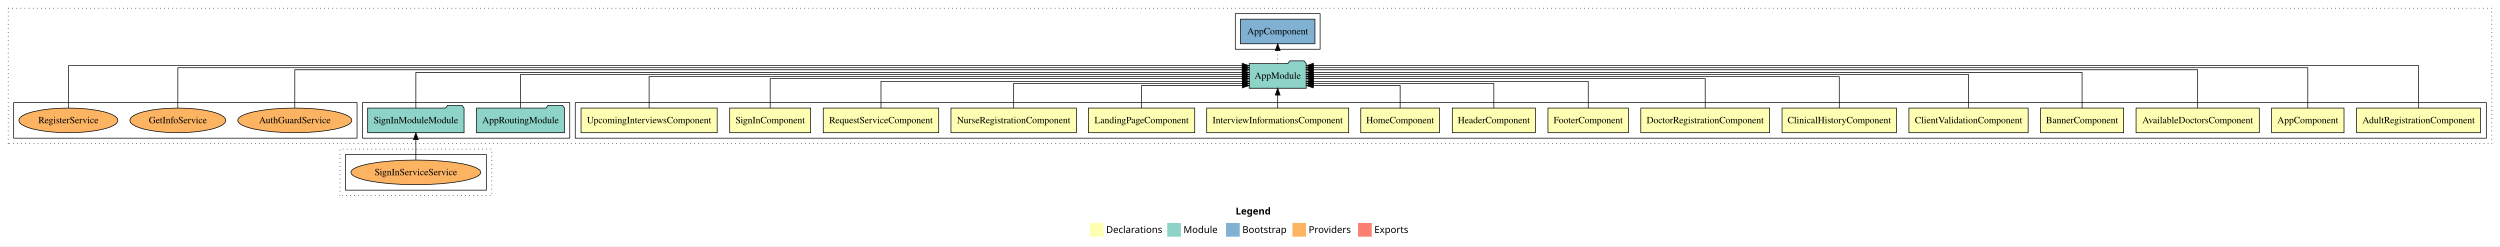
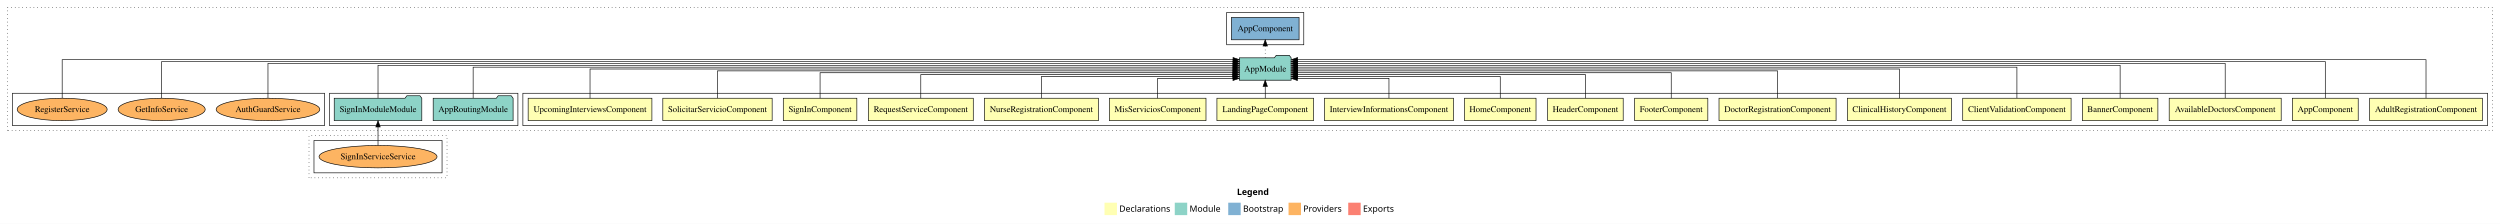
- <svg xmlns="http://www.w3.org/2000/svg" width="3655pt" height="360pt" viewBox="0.00 0.00 3655.00 360.00">
+ <svg xmlns="http://www.w3.org/2000/svg" width="4021pt" height="360pt" viewBox="0.00 0.00 4021.00 360.00">
  <g id="graph0" class="graph" transform="scale(1 1) rotate(0) translate(4 356)">
-     <polygon fill="#ffffff" stroke="transparent" points="-4,4 -4,-356 3651,-356 3651,4 -4,4" />
-     <text text-anchor="start" x="1802.509" y="-42.4" font-family="sans-serif" font-weight="bold" font-size="14.00" fill="#000000">Legend</text>
-     <polygon fill="#ffffb3" stroke="transparent" points="1589.5,-10 1589.5,-30 1609.5,-30 1609.5,-10 1589.5,-10" />
-     <text text-anchor="start" x="1613.129" y="-15.4" font-family="sans-serif" font-size="14.00" fill="#000000">  Declarations</text>
-     <polygon fill="#8dd3c7" stroke="transparent" points="1702.5,-10 1702.5,-30 1722.5,-30 1722.5,-10 1702.5,-10" />
-     <text text-anchor="start" x="1726.225" y="-15.4" font-family="sans-serif" font-size="14.00" fill="#000000">  Module</text>
-     <polygon fill="#80b1d3" stroke="transparent" points="1788.5,-10 1788.5,-30 1808.5,-30 1808.5,-10 1788.5,-10" />
-     <text text-anchor="start" x="1812.281" y="-15.4" font-family="sans-serif" font-size="14.00" fill="#000000">  Bootstrap</text>
-     <polygon fill="#fdb462" stroke="transparent" points="1885.5,-10 1885.5,-30 1905.5,-30 1905.5,-10 1885.5,-10" />
-     <text text-anchor="start" x="1909.173" y="-15.4" font-family="sans-serif" font-size="14.00" fill="#000000">  Providers</text>
-     <polygon fill="#fb8072" stroke="transparent" points="1981.5,-10 1981.5,-30 2001.5,-30 2001.5,-10 1981.5,-10" />
-     <text text-anchor="start" x="2005.226" y="-15.4" font-family="sans-serif" font-size="14.00" fill="#000000">  Exports</text>
+     <polygon fill="#ffffff" stroke="transparent" points="-4,4 -4,-356 4017,-356 4017,4 -4,4" />
+     <text text-anchor="start" x="1985.509" y="-42.4" font-family="sans-serif" font-weight="bold" font-size="14.00" fill="#000000">Legend</text>
+     <polygon fill="#ffffb3" stroke="transparent" points="1772.5,-10 1772.5,-30 1792.5,-30 1792.5,-10 1772.5,-10" />
+     <text text-anchor="start" x="1796.129" y="-15.4" font-family="sans-serif" font-size="14.00" fill="#000000">  Declarations</text>
+     <polygon fill="#8dd3c7" stroke="transparent" points="1885.5,-10 1885.5,-30 1905.5,-30 1905.5,-10 1885.5,-10" />
+     <text text-anchor="start" x="1909.225" y="-15.4" font-family="sans-serif" font-size="14.00" fill="#000000">  Module</text>
+     <polygon fill="#80b1d3" stroke="transparent" points="1971.5,-10 1971.5,-30 1991.5,-30 1991.5,-10 1971.5,-10" />
+     <text text-anchor="start" x="1995.281" y="-15.4" font-family="sans-serif" font-size="14.00" fill="#000000">  Bootstrap</text>
+     <polygon fill="#fdb462" stroke="transparent" points="2068.5,-10 2068.5,-30 2088.5,-30 2088.5,-10 2068.5,-10" />
+     <text text-anchor="start" x="2092.173" y="-15.4" font-family="sans-serif" font-size="14.00" fill="#000000">  Providers</text>
+     <polygon fill="#fb8072" stroke="transparent" points="2164.5,-10 2164.5,-30 2184.5,-30 2184.5,-10 2164.5,-10" />
+     <text text-anchor="start" x="2188.226" y="-15.4" font-family="sans-serif" font-size="14.00" fill="#000000">  Exports</text>
    <g id="clust1" class="cluster">
-       <polygon fill="none" stroke="#000000" stroke-dasharray="1,5" points="8,-146 8,-344 3639,-344 3639,-146 8,-146" />
+       <polygon fill="none" stroke="#000000" stroke-dasharray="1,5" points="8,-146 8,-344 4005,-344 4005,-146 8,-146" />
    </g>
    <g id="clust2" class="cluster">
-       <polygon fill="none" stroke="#000000" points="837,-154 837,-206 3631,-206 3631,-154 837,-154" />
-     </g>
-     <g id="clust19" class="cluster">
+       <polygon fill="none" stroke="#000000" points="837,-154 837,-206 3997,-206 3997,-154 837,-154" />
+     </g>
+     <g id="clust21" class="cluster">
      <polygon fill="none" stroke="#000000" points="526,-154 526,-206 829,-206 829,-154 526,-154" />
    </g>
-     <g id="clust21" class="cluster">
-       <polygon fill="none" stroke="#000000" points="1802,-284 1802,-336 1926,-336 1926,-284 1802,-284" />
-     </g>
-     <g id="clust22" class="cluster">
+     <g id="clust23" class="cluster">
+       <polygon fill="none" stroke="#000000" points="1969,-284 1969,-336 2093,-336 2093,-284 1969,-284" />
+     </g>
+     <g id="clust24" class="cluster">
      <polygon fill="none" stroke="#000000" points="16,-154 16,-206 518,-206 518,-154 16,-154" />
    </g>
-     <g id="clust29" class="cluster">
+     <g id="clust31" class="cluster">
      <polygon fill="none" stroke="#000000" stroke-dasharray="1,5" points="493,-70 493,-138 715,-138 715,-70 493,-70" />
    </g>
-     <g id="clust34" class="cluster">
+     <g id="clust36" class="cluster">
      <polygon fill="none" stroke="#000000" points="501,-78 501,-130 707,-130 707,-78 501,-78" />
    </g>
    <g id="node1" class="node">
-       <polygon fill="#ffffb3" stroke="#000000" points="3622.654,-198 3441.346,-198 3441.346,-162 3622.654,-162 3622.654,-198" />
-       <text text-anchor="middle" x="3532" y="-175.8" font-family="Times,serif" font-size="14.00" fill="#000000">AdultRegistrationComponent</text>
+       <polygon fill="#ffffb3" stroke="#000000" points="3988.654,-198 3807.346,-198 3807.346,-162 3988.654,-162 3988.654,-198" />
+       <text text-anchor="middle" x="3898" y="-175.8" font-family="Times,serif" font-size="14.00" fill="#000000">AdultRegistrationComponent</text>
+     </g>
+     <g id="node19" class="node">
+       <polygon fill="#8dd3c7" stroke="#000000" points="2072.657,-263 2069.657,-267 2048.657,-267 2045.657,-263 1989.343,-263 1989.343,-227 2072.657,-227 2072.657,-263" />
+       <text text-anchor="middle" x="2031" y="-240.8" font-family="Times,serif" font-size="14.00" fill="#000000">AppModule</text>
+     </g>
+     <g id="edge1" class="edge">
+       <path fill="none" stroke="#000000" d="M3898,-198.153C3898,-221.757 3898,-260 3898,-260 3898,-260 2083.057,-260 2083.057,-260" />
+       <polygon fill="#000000" stroke="#000000" points="2083.057,-256.5 2073.057,-260 2083.057,-263.5 2083.057,-256.5" />
+     </g>
+     <g id="node2" class="node">
+       <polygon fill="#ffffb3" stroke="#000000" points="3788.94,-198 3683.06,-198 3683.06,-162 3788.94,-162 3788.94,-198" />
+       <text text-anchor="middle" x="3736" y="-175.8" font-family="Times,serif" font-size="14.00" fill="#000000">AppComponent</text>
+     </g>
+     <g id="edge2" class="edge">
+       <path fill="none" stroke="#000000" d="M3736,-198.248C3736,-221.018 3736,-257 3736,-257 3736,-257 2082.723,-257 2082.723,-257" />
+       <polygon fill="#000000" stroke="#000000" points="2082.723,-253.5 2072.723,-257 2082.723,-260.5 2082.723,-253.5" />
+     </g>
+     <g id="node3" class="node">
+       <polygon fill="#ffffb3" stroke="#000000" points="3665.072,-198 3484.928,-198 3484.928,-162 3665.072,-162 3665.072,-198" />
+       <text text-anchor="middle" x="3575" y="-175.8" font-family="Times,serif" font-size="14.00" fill="#000000">AvailableDoctorsComponent</text>
+     </g>
+     <g id="edge3" class="edge">
+       <path fill="none" stroke="#000000" d="M3575,-198.292C3575,-220.206 3575,-254 3575,-254 3575,-254 2082.698,-254 2082.698,-254" />
+       <polygon fill="#000000" stroke="#000000" points="2082.698,-250.5 2072.698,-254 2082.698,-257.5 2082.698,-250.5" />
+     </g>
+     <g id="node4" class="node">
+       <polygon fill="#ffffb3" stroke="#000000" points="3466.759,-198 3345.241,-198 3345.241,-162 3466.759,-162 3466.759,-198" />
+       <text text-anchor="middle" x="3406" y="-175.8" font-family="Times,serif" font-size="14.00" fill="#000000">BannerComponent</text>
+     </g>
+     <g id="edge4" class="edge">
+       <path fill="none" stroke="#000000" d="M3406,-198.284C3406,-219.321 3406,-251 3406,-251 3406,-251 2082.902,-251 2082.902,-251" />
+       <polygon fill="#000000" stroke="#000000" points="2082.902,-247.5 2072.902,-251 2082.902,-254.5 2082.902,-247.5" />
+     </g>
+     <g id="node5" class="node">
+       <polygon fill="#ffffb3" stroke="#000000" points="3327.154,-198 3152.846,-198 3152.846,-162 3327.154,-162 3327.154,-198" />
+       <text text-anchor="middle" x="3240" y="-175.8" font-family="Times,serif" font-size="14.00" fill="#000000">ClientValidationComponent</text>
+     </g>
+     <g id="edge5" class="edge">
+       <path fill="none" stroke="#000000" d="M3240,-198.223C3240,-218.365 3240,-248 3240,-248 3240,-248 2082.968,-248 2082.968,-248" />
+       <polygon fill="#000000" stroke="#000000" points="2082.968,-244.5 2072.968,-248 2082.968,-251.5 2082.968,-244.5" />
+     </g>
+     <g id="node6" class="node">
+       <polygon fill="#ffffb3" stroke="#000000" points="3134.654,-198 2967.346,-198 2967.346,-162 3134.654,-162 3134.654,-198" />
+       <text text-anchor="middle" x="3051" y="-175.8" font-family="Times,serif" font-size="14.00" fill="#000000">ClinicalHistoryComponent</text>
+     </g>
+     <g id="edge6" class="edge">
+       <path fill="none" stroke="#000000" d="M3051,-198.106C3051,-217.339 3051,-245 3051,-245 3051,-245 2082.887,-245 2082.887,-245" />
+       <polygon fill="#000000" stroke="#000000" points="2082.887,-241.5 2072.887,-245 2082.887,-248.5 2082.887,-241.5" />
+     </g>
+     <g id="node7" class="node">
+       <polygon fill="#ffffb3" stroke="#000000" points="2949.139,-198 2760.861,-198 2760.861,-162 2949.139,-162 2949.139,-198" />
+       <text text-anchor="middle" x="2855" y="-175.8" font-family="Times,serif" font-size="14.00" fill="#000000">DoctorRegistrationComponent</text>
+     </g>
+     <g id="edge7" class="edge">
+       <path fill="none" stroke="#000000" d="M2855,-198.267C2855,-216.555 2855,-242 2855,-242 2855,-242 2082.711,-242 2082.711,-242" />
+       <polygon fill="#000000" stroke="#000000" points="2082.711,-238.5 2072.711,-242 2082.711,-245.5 2082.711,-238.5" />
+     </g>
+     <g id="node8" class="node">
+       <polygon fill="#ffffb3" stroke="#000000" points="2742.881,-198 2625.119,-198 2625.119,-162 2742.881,-162 2742.881,-198" />
+       <text text-anchor="middle" x="2684" y="-175.8" font-family="Times,serif" font-size="14.00" fill="#000000">FooterComponent</text>
+     </g>
+     <g id="edge8" class="edge">
+       <path fill="none" stroke="#000000" d="M2684,-198.023C2684,-215.373 2684,-239 2684,-239 2684,-239 2082.841,-239 2082.841,-239" />
+       <polygon fill="#000000" stroke="#000000" points="2082.841,-235.5 2072.841,-239 2082.841,-242.5 2082.841,-235.5" />
+     </g>
+     <g id="node9" class="node">
+       <polygon fill="#ffffb3" stroke="#000000" points="2606.744,-198 2485.256,-198 2485.256,-162 2606.744,-162 2606.744,-198" />
+       <text text-anchor="middle" x="2546" y="-175.8" font-family="Times,serif" font-size="14.00" fill="#000000">HeaderComponent</text>
+     </g>
+     <g id="edge9" class="edge">
+       <path fill="none" stroke="#000000" d="M2546,-198.027C2546,-214.398 2546,-236 2546,-236 2546,-236 2082.708,-236 2082.708,-236" />
+       <polygon fill="#000000" stroke="#000000" points="2082.708,-232.5 2072.708,-236 2082.708,-239.5 2082.708,-232.5" />
+     </g>
+     <g id="node10" class="node">
+       <polygon fill="#ffffb3" stroke="#000000" points="2466.545,-198 2351.455,-198 2351.455,-162 2466.545,-162 2466.545,-198" />
+       <text text-anchor="middle" x="2409" y="-175.8" font-family="Times,serif" font-size="14.00" fill="#000000">HomeComponent</text>
+     </g>
+     <g id="edge10" class="edge">
+       <path fill="none" stroke="#000000" d="M2409,-198.24C2409,-213.571 2409,-233 2409,-233 2409,-233 2082.897,-233 2082.897,-233" />
+       <polygon fill="#000000" stroke="#000000" points="2082.897,-229.5 2072.897,-233 2082.897,-236.5 2082.897,-229.5" />
+     </g>
+     <g id="node11" class="node">
+       <polygon fill="#ffffb3" stroke="#000000" points="2333.784,-198 2126.216,-198 2126.216,-162 2333.784,-162 2333.784,-198" />
+       <text text-anchor="middle" x="2230" y="-175.8" font-family="Times,serif" font-size="14.00" fill="#000000">InterviewInformationsComponent</text>
+     </g>
+     <g id="edge11" class="edge">
+       <path fill="none" stroke="#000000" d="M2230,-198.051C2230,-212.373 2230,-230 2230,-230 2230,-230 2082.717,-230 2082.717,-230" />
+       <polygon fill="#000000" stroke="#000000" points="2082.717,-226.5 2072.717,-230 2082.717,-233.5 2082.717,-226.5" />
+     </g>
+     <g id="node12" class="node">
+       <polygon fill="#ffffb3" stroke="#000000" points="2108.702,-198 1953.298,-198 1953.298,-162 2108.702,-162 2108.702,-198" />
+       <text text-anchor="middle" x="2031" y="-175.8" font-family="Times,serif" font-size="14.00" fill="#000000">LandingPageComponent</text>
+     </g>
+     <g id="edge12" class="edge">
+       <path fill="none" stroke="#000000" d="M2031,-198.106C2031,-198.106 2031,-216.991 2031,-216.991" />
+       <polygon fill="#000000" stroke="#000000" points="2027.5,-216.991 2031,-226.991 2034.5,-216.991 2027.5,-216.991" />
+     </g>
+     <g id="node13" class="node">
+       <polygon fill="#ffffb3" stroke="#000000" points="1935.71,-198 1780.29,-198 1780.29,-162 1935.71,-162 1935.71,-198" />
+       <text text-anchor="middle" x="1858" y="-175.8" font-family="Times,serif" font-size="14.00" fill="#000000">MisServiciosComponent</text>
+     </g>
+     <g id="edge13" class="edge">
+       <path fill="none" stroke="#000000" d="M1858,-198.051C1858,-212.373 1858,-230 1858,-230 1858,-230 1979.121,-230 1979.121,-230" />
+       <polygon fill="#000000" stroke="#000000" points="1979.122,-233.5 1989.121,-230 1979.121,-226.5 1979.122,-233.5" />
+     </g>
+     <g id="node14" class="node">
+       <polygon fill="#ffffb3" stroke="#000000" points="1762.692,-198 1579.308,-198 1579.308,-162 1762.692,-162 1762.692,-198" />
+       <text text-anchor="middle" x="1671" y="-175.8" font-family="Times,serif" font-size="14.00" fill="#000000">NurseRegistrationComponent</text>
+     </g>
+     <g id="edge14" class="edge">
+       <path fill="none" stroke="#000000" d="M1671,-198.24C1671,-213.571 1671,-233 1671,-233 1671,-233 1978.999,-233 1978.999,-233" />
+       <polygon fill="#000000" stroke="#000000" points="1978.999,-236.5 1988.999,-233 1978.999,-229.5 1978.999,-236.5" />
+     </g>
+     <g id="node15" class="node">
+       <polygon fill="#ffffb3" stroke="#000000" points="1561.411,-198 1392.589,-198 1392.589,-162 1561.411,-162 1561.411,-198" />
+       <text text-anchor="middle" x="1477" y="-175.8" font-family="Times,serif" font-size="14.00" fill="#000000">RequestServiceComponent</text>
+     </g>
+     <g id="edge15" class="edge">
+       <path fill="none" stroke="#000000" d="M1477,-198.027C1477,-214.398 1477,-236 1477,-236 1477,-236 1978.905,-236 1978.905,-236" />
+       <polygon fill="#000000" stroke="#000000" points="1978.905,-239.5 1988.905,-236 1978.905,-232.5 1978.905,-239.5" />
+     </g>
+     <g id="node16" class="node">
+       <polygon fill="#ffffb3" stroke="#000000" points="1374.167,-198 1255.833,-198 1255.833,-162 1374.167,-162 1374.167,-198" />
+       <text text-anchor="middle" x="1315" y="-175.8" font-family="Times,serif" font-size="14.00" fill="#000000">SignInComponent</text>
+     </g>
+     <g id="edge16" class="edge">
+       <path fill="none" stroke="#000000" d="M1315,-198.023C1315,-215.373 1315,-239 1315,-239 1315,-239 1979.147,-239 1979.147,-239" />
+       <polygon fill="#000000" stroke="#000000" points="1979.147,-242.5 1989.147,-239 1979.147,-235.5 1979.147,-242.5" />
    </g>
    <g id="node17" class="node">
-       <polygon fill="#8dd3c7" stroke="#000000" points="1905.657,-263 1902.657,-267 1881.657,-267 1878.657,-263 1822.343,-263 1822.343,-227 1905.657,-227 1905.657,-263" />
-       <text text-anchor="middle" x="1864" y="-240.8" font-family="Times,serif" font-size="14.00" fill="#000000">AppModule</text>
-     </g>
-     <g id="edge1" class="edge">
-       <path fill="none" stroke="#000000" d="M3532,-198.153C3532,-221.757 3532,-260 3532,-260 3532,-260 1916.066,-260 1916.066,-260" />
-       <polygon fill="#000000" stroke="#000000" points="1916.066,-256.5 1906.066,-260 1916.066,-263.5 1916.066,-256.5" />
-     </g>
-     <g id="node2" class="node">
-       <polygon fill="#ffffb3" stroke="#000000" points="3422.94,-198 3317.06,-198 3317.06,-162 3422.94,-162 3422.94,-198" />
-       <text text-anchor="middle" x="3370" y="-175.8" font-family="Times,serif" font-size="14.00" fill="#000000">AppComponent</text>
-     </g>
-     <g id="edge2" class="edge">
-       <path fill="none" stroke="#000000" d="M3370,-198.248C3370,-221.018 3370,-257 3370,-257 3370,-257 1915.851,-257 1915.851,-257" />
-       <polygon fill="#000000" stroke="#000000" points="1915.851,-253.5 1905.851,-257 1915.851,-260.5 1915.851,-253.5" />
-     </g>
-     <g id="node3" class="node">
-       <polygon fill="#ffffb3" stroke="#000000" points="3299.072,-198 3118.928,-198 3118.928,-162 3299.072,-162 3299.072,-198" />
-       <text text-anchor="middle" x="3209" y="-175.8" font-family="Times,serif" font-size="14.00" fill="#000000">AvailableDoctorsComponent</text>
-     </g>
-     <g id="edge3" class="edge">
-       <path fill="none" stroke="#000000" d="M3209,-198.292C3209,-220.206 3209,-254 3209,-254 3209,-254 1915.728,-254 1915.728,-254" />
-       <polygon fill="#000000" stroke="#000000" points="1915.728,-250.5 1905.728,-254 1915.728,-257.5 1915.728,-250.5" />
-     </g>
-     <g id="node4" class="node">
-       <polygon fill="#ffffb3" stroke="#000000" points="3100.759,-198 2979.241,-198 2979.241,-162 3100.759,-162 3100.759,-198" />
-       <text text-anchor="middle" x="3040" y="-175.8" font-family="Times,serif" font-size="14.00" fill="#000000">BannerComponent</text>
-     </g>
-     <g id="edge4" class="edge">
-       <path fill="none" stroke="#000000" d="M3040,-198.027C3040,-218.767 3040,-250 3040,-250 3040,-250 1915.854,-250 1915.854,-250" />
-       <polygon fill="#000000" stroke="#000000" points="1915.854,-246.5 1905.854,-250 1915.854,-253.5 1915.854,-246.5" />
-     </g>
-     <g id="node5" class="node">
-       <polygon fill="#ffffb3" stroke="#000000" points="2961.154,-198 2786.846,-198 2786.846,-162 2961.154,-162 2961.154,-198" />
-       <text text-anchor="middle" x="2874" y="-175.8" font-family="Times,serif" font-size="14.00" fill="#000000">ClientValidationComponent</text>
-     </g>
-     <g id="edge5" class="edge">
-       <path fill="none" stroke="#000000" d="M2874,-198.308C2874,-218.145 2874,-247 2874,-247 2874,-247 1915.794,-247 1915.794,-247" />
-       <polygon fill="#000000" stroke="#000000" points="1915.794,-243.5 1905.794,-247 1915.794,-250.5 1915.794,-243.5" />
-     </g>
-     <g id="node6" class="node">
-       <polygon fill="#ffffb3" stroke="#000000" points="2768.654,-198 2601.346,-198 2601.346,-162 2768.654,-162 2768.654,-198" />
-       <text text-anchor="middle" x="2685" y="-175.8" font-family="Times,serif" font-size="14.00" fill="#000000">ClinicalHistoryComponent</text>
-     </g>
-     <g id="edge6" class="edge">
-       <path fill="none" stroke="#000000" d="M2685,-198.169C2685,-217.09 2685,-244 2685,-244 2685,-244 1915.842,-244 1915.842,-244" />
-       <polygon fill="#000000" stroke="#000000" points="1915.842,-240.5 1905.842,-244 1915.842,-247.5 1915.842,-240.5" />
-     </g>
-     <g id="node7" class="node">
-       <polygon fill="#ffffb3" stroke="#000000" points="2583.139,-198 2394.861,-198 2394.861,-162 2583.139,-162 2583.139,-198" />
-       <text text-anchor="middle" x="2489" y="-175.8" font-family="Times,serif" font-size="14.00" fill="#000000">DoctorRegistrationComponent</text>
-     </g>
-     <g id="edge7" class="edge">
-       <path fill="none" stroke="#000000" d="M2489,-198.302C2489,-216.27 2489,-241 2489,-241 2489,-241 1915.978,-241 1915.978,-241" />
-       <polygon fill="#000000" stroke="#000000" points="1915.978,-237.5 1905.978,-241 1915.978,-244.5 1915.978,-237.5" />
-     </g>
-     <g id="node8" class="node">
-       <polygon fill="#ffffb3" stroke="#000000" points="2376.881,-198 2259.119,-198 2259.119,-162 2376.881,-162 2376.881,-198" />
-       <text text-anchor="middle" x="2318" y="-175.8" font-family="Times,serif" font-size="14.00" fill="#000000">FooterComponent</text>
-     </g>
-     <g id="edge8" class="edge">
-       <path fill="none" stroke="#000000" d="M2318,-198.035C2318,-214.734 2318,-237 2318,-237 2318,-237 1915.898,-237 1915.898,-237" />
-       <polygon fill="#000000" stroke="#000000" points="1915.898,-233.5 1905.898,-237 1915.897,-240.5 1915.898,-233.5" />
-     </g>
-     <g id="node9" class="node">
-       <polygon fill="#ffffb3" stroke="#000000" points="2240.744,-198 2119.256,-198 2119.256,-162 2240.744,-162 2240.744,-198" />
-       <text text-anchor="middle" x="2180" y="-175.8" font-family="Times,serif" font-size="14.00" fill="#000000">HeaderComponent</text>
-     </g>
-     <g id="edge9" class="edge">
-       <path fill="none" stroke="#000000" d="M2180,-198.282C2180,-213.948 2180,-234 2180,-234 2180,-234 1915.962,-234 1915.962,-234" />
-       <polygon fill="#000000" stroke="#000000" points="1915.962,-230.5 1905.962,-234 1915.962,-237.5 1915.962,-230.5" />
-     </g>
-     <g id="node10" class="node">
-       <polygon fill="#ffffb3" stroke="#000000" points="2100.545,-198 1985.455,-198 1985.455,-162 2100.545,-162 2100.545,-198" />
-       <text text-anchor="middle" x="2043" y="-175.8" font-family="Times,serif" font-size="14.00" fill="#000000">HomeComponent</text>
-     </g>
-     <g id="edge10" class="edge">
-       <path fill="none" stroke="#000000" d="M2043,-198.124C2043,-212.783 2043,-231 2043,-231 2043,-231 1915.967,-231 1915.967,-231" />
-       <polygon fill="#000000" stroke="#000000" points="1915.968,-227.5 1905.967,-231 1915.967,-234.5 1915.968,-227.5" />
-     </g>
-     <g id="node11" class="node">
-       <polygon fill="#ffffb3" stroke="#000000" points="1967.784,-198 1760.216,-198 1760.216,-162 1967.784,-162 1967.784,-198" />
-       <text text-anchor="middle" x="1864" y="-175.8" font-family="Times,serif" font-size="14.00" fill="#000000">InterviewInformationsComponent</text>
-     </g>
-     <g id="edge11" class="edge">
-       <path fill="none" stroke="#000000" d="M1864,-198.106C1864,-198.106 1864,-216.991 1864,-216.991" />
-       <polygon fill="#000000" stroke="#000000" points="1860.5,-216.991 1864,-226.991 1867.5,-216.991 1860.5,-216.991" />
-     </g>
-     <g id="node12" class="node">
-       <polygon fill="#ffffb3" stroke="#000000" points="1742.702,-198 1587.298,-198 1587.298,-162 1742.702,-162 1742.702,-198" />
-       <text text-anchor="middle" x="1665" y="-175.8" font-family="Times,serif" font-size="14.00" fill="#000000">LandingPageComponent</text>
-     </g>
-     <g id="edge12" class="edge">
-       <path fill="none" stroke="#000000" d="M1665,-198.124C1665,-212.783 1665,-231 1665,-231 1665,-231 1812.283,-231 1812.283,-231" />
-       <polygon fill="#000000" stroke="#000000" points="1812.283,-234.5 1822.283,-231 1812.283,-227.5 1812.283,-234.5" />
-     </g>
-     <g id="node13" class="node">
-       <polygon fill="#ffffb3" stroke="#000000" points="1569.692,-198 1386.308,-198 1386.308,-162 1569.692,-162 1569.692,-198" />
-       <text text-anchor="middle" x="1478" y="-175.8" font-family="Times,serif" font-size="14.00" fill="#000000">NurseRegistrationComponent</text>
-     </g>
-     <g id="edge13" class="edge">
-       <path fill="none" stroke="#000000" d="M1478,-198.282C1478,-213.948 1478,-234 1478,-234 1478,-234 1812.324,-234 1812.324,-234" />
-       <polygon fill="#000000" stroke="#000000" points="1812.324,-237.5 1822.324,-234 1812.324,-230.5 1812.324,-237.5" />
-     </g>
-     <g id="node14" class="node">
-       <polygon fill="#ffffb3" stroke="#000000" points="1368.411,-198 1199.589,-198 1199.589,-162 1368.411,-162 1368.411,-198" />
-       <text text-anchor="middle" x="1284" y="-175.8" font-family="Times,serif" font-size="14.00" fill="#000000">RequestServiceComponent</text>
-     </g>
-     <g id="edge14" class="edge">
-       <path fill="none" stroke="#000000" d="M1284,-198.035C1284,-214.734 1284,-237 1284,-237 1284,-237 1812.288,-237 1812.288,-237" />
-       <polygon fill="#000000" stroke="#000000" points="1812.288,-240.5 1822.288,-237 1812.288,-233.5 1812.288,-240.5" />
-     </g>
-     <g id="node15" class="node">
-       <polygon fill="#ffffb3" stroke="#000000" points="1181.167,-198 1062.833,-198 1062.833,-162 1181.167,-162 1181.167,-198" />
-       <text text-anchor="middle" x="1122" y="-175.8" font-family="Times,serif" font-size="14.00" fill="#000000">SignInComponent</text>
-     </g>
-     <g id="edge15" class="edge">
-       <path fill="none" stroke="#000000" d="M1122,-198.302C1122,-216.27 1122,-241 1122,-241 1122,-241 1812.249,-241 1812.249,-241" />
-       <polygon fill="#000000" stroke="#000000" points="1812.249,-244.5 1822.249,-241 1812.249,-237.5 1812.249,-244.5" />
-     </g>
-     <g id="node16" class="node">
+       <polygon fill="#ffffb3" stroke="#000000" points="1237.921,-198 1062.079,-198 1062.079,-162 1237.921,-162 1237.921,-198" />
+       <text text-anchor="middle" x="1150" y="-175.8" font-family="Times,serif" font-size="14.00" fill="#000000">SolicitarServicioComponent</text>
+     </g>
+     <g id="edge17" class="edge">
+       <path fill="none" stroke="#000000" d="M1150,-198.267C1150,-216.555 1150,-242 1150,-242 1150,-242 1979.1,-242 1979.1,-242" />
+       <polygon fill="#000000" stroke="#000000" points="1979.1,-245.5 1989.1,-242 1979.1,-238.5 1979.1,-245.5" />
+     </g>
+     <g id="node18" class="node">
      <polygon fill="#ffffb3" stroke="#000000" points="1044.518,-198 845.482,-198 845.482,-162 1044.518,-162 1044.518,-198" />
      <text text-anchor="middle" x="945" y="-175.8" font-family="Times,serif" font-size="14.00" fill="#000000">UpcomingInterviewsComponent</text>
    </g>
-     <g id="edge16" class="edge">
-       <path fill="none" stroke="#000000" d="M945,-198.169C945,-217.09 945,-244 945,-244 945,-244 1812.124,-244 1812.124,-244" />
-       <polygon fill="#000000" stroke="#000000" points="1812.124,-247.5 1822.124,-244 1812.124,-240.5 1812.124,-247.5" />
+     <g id="edge18" class="edge">
+       <path fill="none" stroke="#000000" d="M945,-198.106C945,-217.339 945,-245 945,-245 945,-245 1979.093,-245 1979.093,-245" />
+       <polygon fill="#000000" stroke="#000000" points="1979.093,-248.5 1989.093,-245 1979.093,-241.5 1979.093,-248.5" />
+     </g>
+     <g id="node22" class="node">
+       <polygon fill="#80b1d3" stroke="#000000" points="2085.439,-328 1976.561,-328 1976.561,-292 2085.439,-292 2085.439,-328" />
+       <text text-anchor="middle" x="2031" y="-305.8" font-family="Times,serif" font-size="14.00" fill="#000000">AppComponent </text>
+     </g>
+     <g id="edge21" class="edge">
+       <path fill="none" stroke="#000000" stroke-dasharray="1,5" d="M2031,-263.106C2031,-263.106 2031,-281.991 2031,-281.991" />
+       <polygon fill="#000000" stroke="#000000" points="2027.5,-281.991 2031,-291.991 2034.5,-281.991 2027.5,-281.991" />
    </g>
    <g id="node20" class="node">
-       <polygon fill="#80b1d3" stroke="#000000" points="1918.439,-328 1809.561,-328 1809.561,-292 1918.439,-292 1918.439,-328" />
-       <text text-anchor="middle" x="1864" y="-305.8" font-family="Times,serif" font-size="14.00" fill="#000000">AppComponent </text>
-     </g>
-     <g id="edge19" class="edge">
-       <path fill="none" stroke="#000000" stroke-dasharray="1,5" d="M1864,-263.106C1864,-263.106 1864,-281.991 1864,-281.991" />
-       <polygon fill="#000000" stroke="#000000" points="1860.5,-281.991 1864,-291.991 1867.5,-281.991 1860.5,-281.991" />
-     </g>
-     <g id="node18" class="node">
      <polygon fill="#8dd3c7" stroke="#000000" points="821.274,-198 818.274,-202 797.274,-202 794.274,-198 692.726,-198 692.726,-162 821.274,-162 821.274,-198" />
      <text text-anchor="middle" x="757" y="-175.8" font-family="Times,serif" font-size="14.00" fill="#000000">AppRoutingModule</text>
    </g>
-     <g id="edge17" class="edge">
-       <path fill="none" stroke="#000000" d="M757,-198.308C757,-218.145 757,-247 757,-247 757,-247 1812.291,-247 1812.291,-247" />
-       <polygon fill="#000000" stroke="#000000" points="1812.291,-250.5 1822.291,-247 1812.291,-243.5 1812.291,-250.5" />
-     </g>
-     <g id="node19" class="node">
+     <g id="edge19" class="edge">
+       <path fill="none" stroke="#000000" d="M757,-198.223C757,-218.365 757,-248 757,-248 757,-248 1979.336,-248 1979.336,-248" />
+       <polygon fill="#000000" stroke="#000000" points="1979.336,-251.5 1989.336,-248 1979.336,-244.5 1979.336,-251.5" />
+     </g>
+     <g id="node21" class="node">
      <polygon fill="#8dd3c7" stroke="#000000" points="674.434,-198 671.434,-202 650.434,-202 647.434,-198 533.566,-198 533.566,-162 674.434,-162 674.434,-198" />
      <text text-anchor="middle" x="604" y="-175.8" font-family="Times,serif" font-size="14.00" fill="#000000">SignInModuleModule</text>
    </g>
-     <g id="edge18" class="edge">
-       <path fill="none" stroke="#000000" d="M604,-198.027C604,-218.767 604,-250 604,-250 604,-250 1812.078,-250 1812.078,-250" />
-       <polygon fill="#000000" stroke="#000000" points="1812.078,-253.5 1822.078,-250 1812.078,-246.5 1812.078,-253.5" />
-     </g>
-     <g id="node21" class="node">
+     <g id="edge20" class="edge">
+       <path fill="none" stroke="#000000" d="M604,-198.284C604,-219.321 604,-251 604,-251 604,-251 1979.065,-251 1979.065,-251" />
+       <polygon fill="#000000" stroke="#000000" points="1979.065,-254.5 1989.065,-251 1979.065,-247.5 1979.065,-254.5" />
+     </g>
+     <g id="node23" class="node">
      <ellipse fill="#fdb462" stroke="#000000" cx="427" cy="-180" rx="83.367" ry="18" />
      <text text-anchor="middle" x="427" y="-175.8" font-family="Times,serif" font-size="14.00" fill="#000000">AuthGuardService</text>
    </g>
-     <g id="edge20" class="edge">
-       <path fill="none" stroke="#000000" d="M427,-198.292C427,-220.206 427,-254 427,-254 427,-254 1812.158,-254 1812.158,-254" />
-       <polygon fill="#000000" stroke="#000000" points="1812.158,-257.5 1822.158,-254 1812.158,-250.5 1812.158,-257.5" />
-     </g>
-     <g id="node22" class="node">
+     <g id="edge22" class="edge">
+       <path fill="none" stroke="#000000" d="M427,-198.292C427,-220.206 427,-254 427,-254 427,-254 1979.331,-254 1979.331,-254" />
+       <polygon fill="#000000" stroke="#000000" points="1979.331,-257.5 1989.331,-254 1979.331,-250.5 1979.331,-257.5" />
+     </g>
+     <g id="node24" class="node">
      <ellipse fill="#fdb462" stroke="#000000" cx="256" cy="-180" rx="70.04" ry="18" />
      <text text-anchor="middle" x="256" y="-175.8" font-family="Times,serif" font-size="14.00" fill="#000000">GetInfoService</text>
    </g>
-     <g id="edge21" class="edge">
-       <path fill="none" stroke="#000000" d="M256,-198.248C256,-221.018 256,-257 256,-257 256,-257 1812.227,-257 1812.227,-257" />
-       <polygon fill="#000000" stroke="#000000" points="1812.227,-260.5 1822.227,-257 1812.227,-253.5 1812.227,-260.5" />
-     </g>
-     <g id="node23" class="node">
+     <g id="edge23" class="edge">
+       <path fill="none" stroke="#000000" d="M256,-198.248C256,-221.018 256,-257 256,-257 256,-257 1979.307,-257 1979.307,-257" />
+       <polygon fill="#000000" stroke="#000000" points="1979.307,-260.5 1989.307,-257 1979.306,-253.5 1979.307,-260.5" />
+     </g>
+     <g id="node25" class="node">
      <ellipse fill="#fdb462" stroke="#000000" cx="96" cy="-180" rx="72.344" ry="18" />
      <text text-anchor="middle" x="96" y="-175.8" font-family="Times,serif" font-size="14.00" fill="#000000">RegisterService</text>
    </g>
-     <g id="edge22" class="edge">
-       <path fill="none" stroke="#000000" d="M96,-198.153C96,-221.757 96,-260 96,-260 96,-260 1812.04,-260 1812.04,-260" />
-       <polygon fill="#000000" stroke="#000000" points="1812.04,-263.5 1822.04,-260 1812.04,-256.5 1812.04,-263.5" />
-     </g>
-     <g id="node24" class="node">
+     <g id="edge24" class="edge">
+       <path fill="none" stroke="#000000" d="M96,-198.153C96,-221.757 96,-260 96,-260 96,-260 1979.238,-260 1979.238,-260" />
+       <polygon fill="#000000" stroke="#000000" points="1979.239,-263.5 1989.238,-260 1979.238,-256.5 1979.239,-263.5" />
+     </g>
+     <g id="node26" class="node">
      <ellipse fill="#fdb462" stroke="#000000" cx="604" cy="-104" rx="94.899" ry="18" />
      <text text-anchor="middle" x="604" y="-99.8" font-family="Times,serif" font-size="14.00" fill="#000000">SignInServiceService</text>
    </g>
-     <g id="edge23" class="edge">
+     <g id="edge25" class="edge">
      <path fill="none" stroke="#000000" d="M604,-122.011C604,-122.011 604,-151.855 604,-151.855" />
      <polygon fill="#000000" stroke="#000000" points="600.5,-151.855 604,-161.855 607.5,-151.855 600.5,-151.855" />
    </g>
  </g>
</svg>
